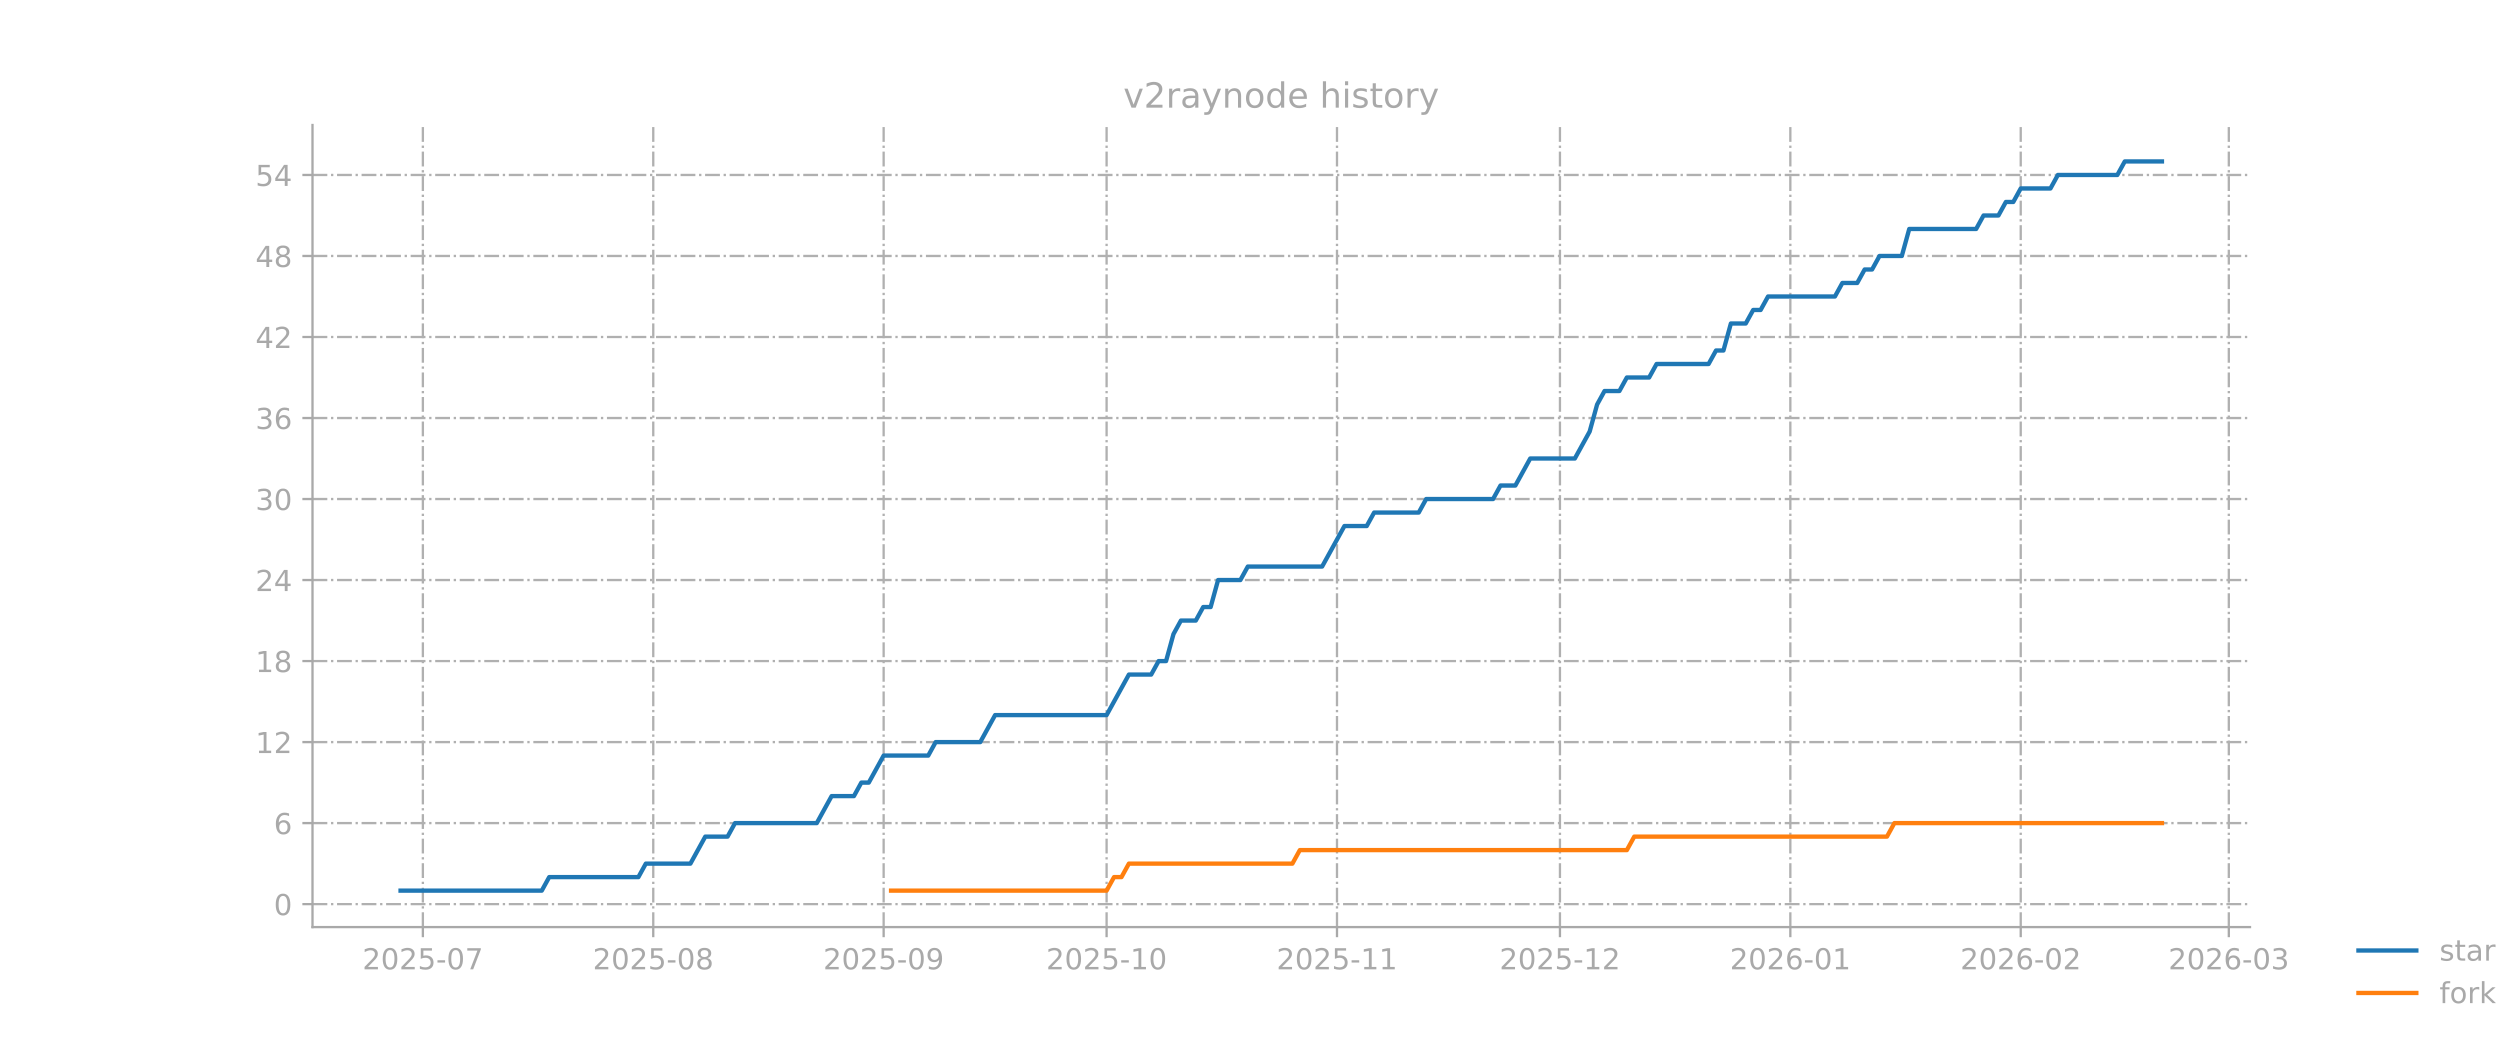
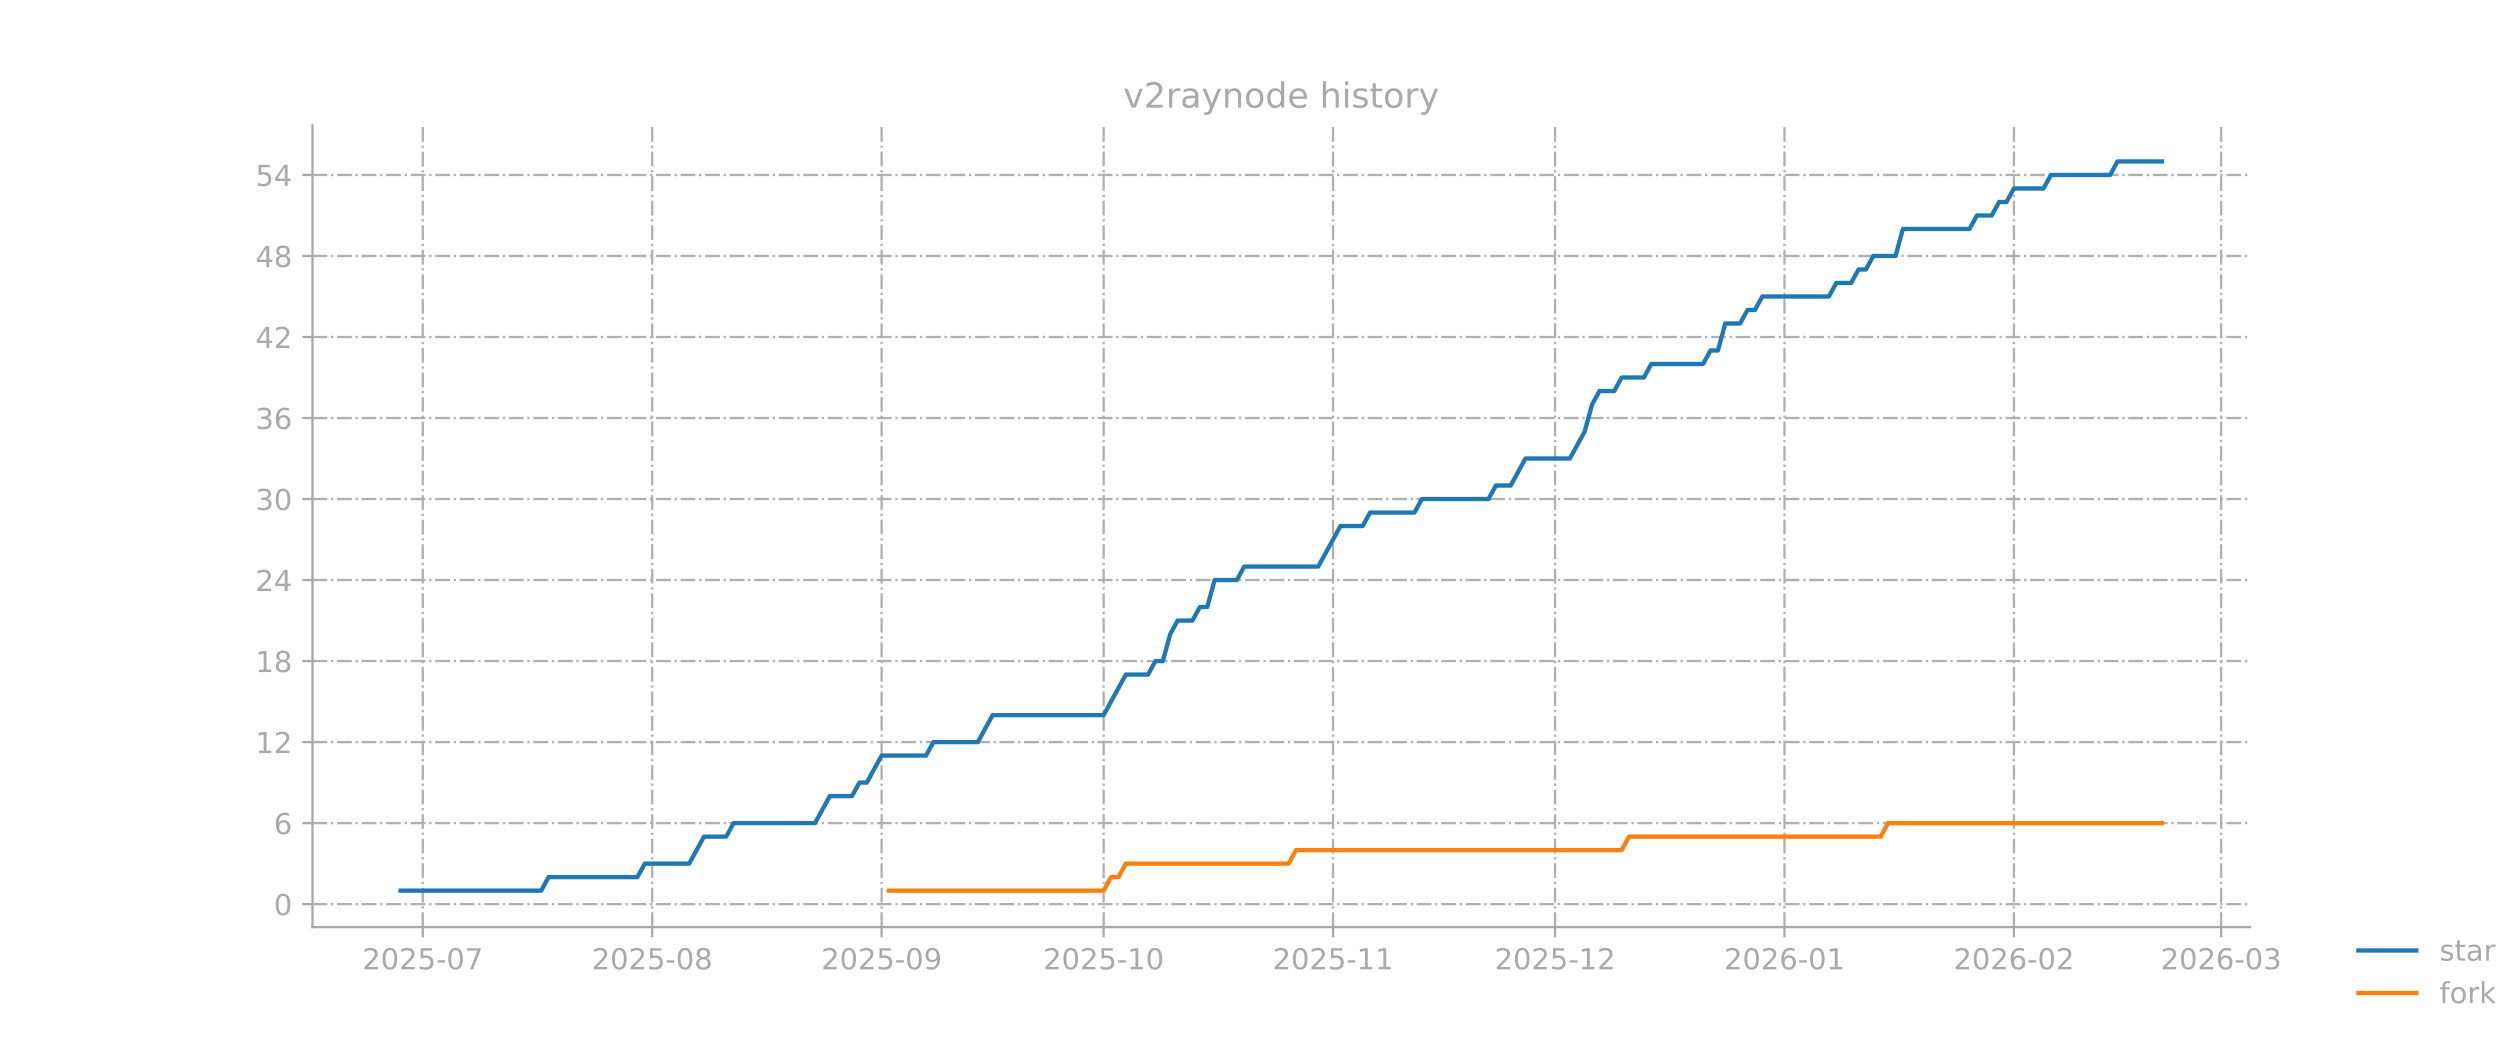
<svg xmlns="http://www.w3.org/2000/svg" xmlns:xlink="http://www.w3.org/1999/xlink" width="864pt" height="360pt" viewBox="0 0 864 360" version="1.1">
  <defs>
    <style type="text/css">*{stroke-linejoin: round; stroke-linecap: butt}</style>
  </defs>
  <g id="figure_1">
    <g id="patch_1">
      <path d="M 0 360  L 864 360  L 864 0  L 0 0  L 0 360  z " style="fill: none; opacity: 0" />
    </g>
    <g id="axes_1">
      <g id="patch_2">
        <path d="M 108 320.4  L 777.6 320.4  L 777.6 43.2  L 108 43.2  L 108 320.4  z " style="fill: none; opacity: 0" />
      </g>
      <g id="matplotlib.axis_1">
        <g id="xtick_1">
          <g id="line2d_1">
-             <path d="M 146.142 320.4  L 146.142 43.2  " clip-path="url(#p857552159d)" style="fill: none; stroke-dasharray: 5.12,1.28,0.8,1.28; stroke-dashoffset: 0; stroke: #b0b0b0; stroke-width: 0.8" />
+             <path d="M 146.109 320.4  L 146.109 43.2  " clip-path="url(#p5c8743e443)" style="fill: none; stroke-dasharray: 5.12,1.28,0.8,1.28; stroke-dashoffset: 0; stroke: #b0b0b0; stroke-width: 0.8" />
          </g>
          <g id="line2d_2">
            <defs>
-               <path id="m9327b1fd48" d="M 0 0  L 0 3.5  " style="stroke: #a9a9a9; stroke-width: 0.8" />
+               <path id="mbbbbe52bb6" d="M 0 0  L 0 3.5  " style="stroke: #a9a9a9; stroke-width: 0.8" />
            </defs>
            <g>
-               <use xlink:href="#m9327b1fd48" x="146.142" y="320.4" style="fill: #a9a9a9; stroke: #a9a9a9; stroke-width: 0.8" />
+               <use xlink:href="#mbbbbe52bb6" x="146.109" y="320.4" style="fill: #a9a9a9; stroke: #a9a9a9; stroke-width: 0.8" />
            </g>
          </g>
          <g id="text_1">
-             <g style="fill: #a9a9a9" transform="translate(125.2504 334.9984) scale(0.1 -0.1)">
+             <g style="fill: #a9a9a9" transform="translate(125.218 334.9984) scale(0.1 -0.1)">
              <defs>
                <path id="DejaVuSans-32" d="M 1228 531  L 3431 531  L 3431 0  L 469 0  L 469 531  Q 828 903 1448 1529  Q 2069 2156 2228 2338  Q 2531 2678 2651 2914  Q 2772 3150 2772 3378  Q 2772 3750 2511 3984  Q 2250 4219 1831 4219  Q 1534 4219 1204 4116  Q 875 4013 500 3803  L 500 4441  Q 881 4594 1212 4672  Q 1544 4750 1819 4750  Q 2544 4750 2975 4387  Q 3406 4025 3406 3419  Q 3406 3131 3298 2873  Q 3191 2616 2906 2266  Q 2828 2175 2409 1742  Q 1991 1309 1228 531  z " transform="scale(0.015625)" />
                <path id="DejaVuSans-30" d="M 2034 4250  Q 1547 4250 1301 3770  Q 1056 3291 1056 2328  Q 1056 1369 1301 889  Q 1547 409 2034 409  Q 2525 409 2770 889  Q 3016 1369 3016 2328  Q 3016 3291 2770 3770  Q 2525 4250 2034 4250  z M 2034 4750  Q 2819 4750 3233 4129  Q 3647 3509 3647 2328  Q 3647 1150 3233 529  Q 2819 -91 2034 -91  Q 1250 -91 836 529  Q 422 1150 422 2328  Q 422 3509 836 4129  Q 1250 4750 2034 4750  z " transform="scale(0.015625)" />
                <path id="DejaVuSans-35" d="M 691 4666  L 3169 4666  L 3169 4134  L 1269 4134  L 1269 2991  Q 1406 3038 1543 3061  Q 1681 3084 1819 3084  Q 2600 3084 3056 2656  Q 3513 2228 3513 1497  Q 3513 744 3044 326  Q 2575 -91 1722 -91  Q 1428 -91 1123 -41  Q 819 9 494 109  L 494 744  Q 775 591 1075 516  Q 1375 441 1709 441  Q 2250 441 2565 725  Q 2881 1009 2881 1497  Q 2881 1984 2565 2268  Q 2250 2553 1709 2553  Q 1456 2553 1204 2497  Q 953 2441 691 2322  L 691 4666  z " transform="scale(0.015625)" />
                <path id="DejaVuSans-2d" d="M 313 2009  L 1997 2009  L 1997 1497  L 313 1497  L 313 2009  z " transform="scale(0.015625)" />
                <path id="DejaVuSans-37" d="M 525 4666  L 3525 4666  L 3525 4397  L 1831 0  L 1172 0  L 2766 4134  L 525 4134  L 525 4666  z " transform="scale(0.015625)" />
              </defs>
              <use xlink:href="#DejaVuSans-32" />
              <use xlink:href="#DejaVuSans-30" transform="translate(63.62305 0)" />
              <use xlink:href="#DejaVuSans-32" transform="translate(127.2461 0)" />
              <use xlink:href="#DejaVuSans-35" transform="translate(190.8691 0)" />
              <use xlink:href="#DejaVuSans-2d" transform="translate(254.4922 0)" />
              <use xlink:href="#DejaVuSans-30" transform="translate(290.5762 0)" />
              <use xlink:href="#DejaVuSans-37" transform="translate(354.1992 0)" />
            </g>
          </g>
        </g>
        <g id="xtick_2">
          <g id="line2d_3">
-             <path d="M 225.764 320.4  L 225.764 43.2  " clip-path="url(#p857552159d)" style="fill: none; stroke-dasharray: 5.12,1.28,0.8,1.28; stroke-dashoffset: 0; stroke: #b0b0b0; stroke-width: 0.8" />
+             <path d="M 225.397 320.4  L 225.397 43.2  " clip-path="url(#p5c8743e443)" style="fill: none; stroke-dasharray: 5.12,1.28,0.8,1.28; stroke-dashoffset: 0; stroke: #b0b0b0; stroke-width: 0.8" />
          </g>
          <g id="line2d_4">
            <g>
-               <use xlink:href="#m9327b1fd48" x="225.764" y="320.4" style="fill: #a9a9a9; stroke: #a9a9a9; stroke-width: 0.8" />
+               <use xlink:href="#mbbbbe52bb6" x="225.397" y="320.4" style="fill: #a9a9a9; stroke: #a9a9a9; stroke-width: 0.8" />
            </g>
          </g>
          <g id="text_2">
-             <g style="fill: #a9a9a9" transform="translate(204.8729 334.9984) scale(0.1 -0.1)">
+             <g style="fill: #a9a9a9" transform="translate(204.506 334.9984) scale(0.1 -0.1)">
              <defs>
                <path id="DejaVuSans-38" d="M 2034 2216  Q 1584 2216 1326 1975  Q 1069 1734 1069 1313  Q 1069 891 1326 650  Q 1584 409 2034 409  Q 2484 409 2743 651  Q 3003 894 3003 1313  Q 3003 1734 2745 1975  Q 2488 2216 2034 2216  z M 1403 2484  Q 997 2584 770 2862  Q 544 3141 544 3541  Q 544 4100 942 4425  Q 1341 4750 2034 4750  Q 2731 4750 3128 4425  Q 3525 4100 3525 3541  Q 3525 3141 3298 2862  Q 3072 2584 2669 2484  Q 3125 2378 3379 2068  Q 3634 1759 3634 1313  Q 3634 634 3220 271  Q 2806 -91 2034 -91  Q 1263 -91 848 271  Q 434 634 434 1313  Q 434 1759 690 2068  Q 947 2378 1403 2484  z M 1172 3481  Q 1172 3119 1398 2916  Q 1625 2713 2034 2713  Q 2441 2713 2670 2916  Q 2900 3119 2900 3481  Q 2900 3844 2670 4047  Q 2441 4250 2034 4250  Q 1625 4250 1398 4047  Q 1172 3844 1172 3481  z " transform="scale(0.015625)" />
              </defs>
              <use xlink:href="#DejaVuSans-32" />
              <use xlink:href="#DejaVuSans-30" transform="translate(63.62305 0)" />
              <use xlink:href="#DejaVuSans-32" transform="translate(127.2461 0)" />
              <use xlink:href="#DejaVuSans-35" transform="translate(190.8691 0)" />
              <use xlink:href="#DejaVuSans-2d" transform="translate(254.4922 0)" />
              <use xlink:href="#DejaVuSans-30" transform="translate(290.5762 0)" />
              <use xlink:href="#DejaVuSans-38" transform="translate(354.1992 0)" />
            </g>
          </g>
        </g>
        <g id="xtick_3">
          <g id="line2d_5">
-             <path d="M 305.387 320.4  L 305.387 43.2  " clip-path="url(#p857552159d)" style="fill: none; stroke-dasharray: 5.12,1.28,0.8,1.28; stroke-dashoffset: 0; stroke: #b0b0b0; stroke-width: 0.8" />
+             <path d="M 304.685 320.4  L 304.685 43.2  " clip-path="url(#p5c8743e443)" style="fill: none; stroke-dasharray: 5.12,1.28,0.8,1.28; stroke-dashoffset: 0; stroke: #b0b0b0; stroke-width: 0.8" />
          </g>
          <g id="line2d_6">
            <g>
-               <use xlink:href="#m9327b1fd48" x="305.387" y="320.4" style="fill: #a9a9a9; stroke: #a9a9a9; stroke-width: 0.8" />
+               <use xlink:href="#mbbbbe52bb6" x="304.685" y="320.4" style="fill: #a9a9a9; stroke: #a9a9a9; stroke-width: 0.8" />
            </g>
          </g>
          <g id="text_3">
-             <g style="fill: #a9a9a9" transform="translate(284.4955 334.9984) scale(0.1 -0.1)">
+             <g style="fill: #a9a9a9" transform="translate(283.794 334.9984) scale(0.1 -0.1)">
              <defs>
                <path id="DejaVuSans-39" d="M 703 97  L 703 672  Q 941 559 1184 500  Q 1428 441 1663 441  Q 2288 441 2617 861  Q 2947 1281 2994 2138  Q 2813 1869 2534 1725  Q 2256 1581 1919 1581  Q 1219 1581 811 2004  Q 403 2428 403 3163  Q 403 3881 828 4315  Q 1253 4750 1959 4750  Q 2769 4750 3195 4129  Q 3622 3509 3622 2328  Q 3622 1225 3098 567  Q 2575 -91 1691 -91  Q 1453 -91 1209 -44  Q 966 3 703 97  z M 1959 2075  Q 2384 2075 2632 2365  Q 2881 2656 2881 3163  Q 2881 3666 2632 3958  Q 2384 4250 1959 4250  Q 1534 4250 1286 3958  Q 1038 3666 1038 3163  Q 1038 2656 1286 2365  Q 1534 2075 1959 2075  z " transform="scale(0.015625)" />
              </defs>
              <use xlink:href="#DejaVuSans-32" />
              <use xlink:href="#DejaVuSans-30" transform="translate(63.62305 0)" />
              <use xlink:href="#DejaVuSans-32" transform="translate(127.2461 0)" />
              <use xlink:href="#DejaVuSans-35" transform="translate(190.8691 0)" />
              <use xlink:href="#DejaVuSans-2d" transform="translate(254.4922 0)" />
              <use xlink:href="#DejaVuSans-30" transform="translate(290.5762 0)" />
              <use xlink:href="#DejaVuSans-39" transform="translate(354.1992 0)" />
            </g>
          </g>
        </g>
        <g id="xtick_4">
          <g id="line2d_7">
-             <path d="M 382.441 320.4  L 382.441 43.2  " clip-path="url(#p857552159d)" style="fill: none; stroke-dasharray: 5.12,1.28,0.8,1.28; stroke-dashoffset: 0; stroke: #b0b0b0; stroke-width: 0.8" />
+             <path d="M 381.416 320.4  L 381.416 43.2  " clip-path="url(#p5c8743e443)" style="fill: none; stroke-dasharray: 5.12,1.28,0.8,1.28; stroke-dashoffset: 0; stroke: #b0b0b0; stroke-width: 0.8" />
          </g>
          <g id="line2d_8">
            <g>
-               <use xlink:href="#m9327b1fd48" x="382.441" y="320.4" style="fill: #a9a9a9; stroke: #a9a9a9; stroke-width: 0.8" />
+               <use xlink:href="#mbbbbe52bb6" x="381.416" y="320.4" style="fill: #a9a9a9; stroke: #a9a9a9; stroke-width: 0.8" />
            </g>
          </g>
          <g id="text_4">
-             <g style="fill: #a9a9a9" transform="translate(361.5496 334.9984) scale(0.1 -0.1)">
+             <g style="fill: #a9a9a9" transform="translate(360.5243 334.9984) scale(0.1 -0.1)">
              <defs>
                <path id="DejaVuSans-31" d="M 794 531  L 1825 531  L 1825 4091  L 703 3866  L 703 4441  L 1819 4666  L 2450 4666  L 2450 531  L 3481 531  L 3481 0  L 794 0  L 794 531  z " transform="scale(0.015625)" />
              </defs>
              <use xlink:href="#DejaVuSans-32" />
              <use xlink:href="#DejaVuSans-30" transform="translate(63.62305 0)" />
              <use xlink:href="#DejaVuSans-32" transform="translate(127.2461 0)" />
              <use xlink:href="#DejaVuSans-35" transform="translate(190.8691 0)" />
              <use xlink:href="#DejaVuSans-2d" transform="translate(254.4922 0)" />
              <use xlink:href="#DejaVuSans-31" transform="translate(290.5762 0)" />
              <use xlink:href="#DejaVuSans-30" transform="translate(354.1992 0)" />
            </g>
          </g>
        </g>
        <g id="xtick_5">
          <g id="line2d_9">
-             <path d="M 462.064 320.4  L 462.064 43.2  " clip-path="url(#p857552159d)" style="fill: none; stroke-dasharray: 5.12,1.28,0.8,1.28; stroke-dashoffset: 0; stroke: #b0b0b0; stroke-width: 0.8" />
+             <path d="M 460.704 320.4  L 460.704 43.2  " clip-path="url(#p5c8743e443)" style="fill: none; stroke-dasharray: 5.12,1.28,0.8,1.28; stroke-dashoffset: 0; stroke: #b0b0b0; stroke-width: 0.8" />
          </g>
          <g id="line2d_10">
            <g>
-               <use xlink:href="#m9327b1fd48" x="462.064" y="320.4" style="fill: #a9a9a9; stroke: #a9a9a9; stroke-width: 0.8" />
+               <use xlink:href="#mbbbbe52bb6" x="460.704" y="320.4" style="fill: #a9a9a9; stroke: #a9a9a9; stroke-width: 0.8" />
            </g>
          </g>
          <g id="text_5">
-             <g style="fill: #a9a9a9" transform="translate(441.1721 334.9984) scale(0.1 -0.1)">
+             <g style="fill: #a9a9a9" transform="translate(439.8123 334.9984) scale(0.1 -0.1)">
              <use xlink:href="#DejaVuSans-32" />
              <use xlink:href="#DejaVuSans-30" transform="translate(63.62305 0)" />
              <use xlink:href="#DejaVuSans-32" transform="translate(127.2461 0)" />
              <use xlink:href="#DejaVuSans-35" transform="translate(190.8691 0)" />
              <use xlink:href="#DejaVuSans-2d" transform="translate(254.4922 0)" />
              <use xlink:href="#DejaVuSans-31" transform="translate(290.5762 0)" />
              <use xlink:href="#DejaVuSans-31" transform="translate(354.1992 0)" />
            </g>
          </g>
        </g>
        <g id="xtick_6">
          <g id="line2d_11">
-             <path d="M 539.118 320.4  L 539.118 43.2  " clip-path="url(#p857552159d)" style="fill: none; stroke-dasharray: 5.12,1.28,0.8,1.28; stroke-dashoffset: 0; stroke: #b0b0b0; stroke-width: 0.8" />
+             <path d="M 537.434 320.4  L 537.434 43.2  " clip-path="url(#p5c8743e443)" style="fill: none; stroke-dasharray: 5.12,1.28,0.8,1.28; stroke-dashoffset: 0; stroke: #b0b0b0; stroke-width: 0.8" />
          </g>
          <g id="line2d_12">
            <g>
-               <use xlink:href="#m9327b1fd48" x="539.118" y="320.4" style="fill: #a9a9a9; stroke: #a9a9a9; stroke-width: 0.8" />
+               <use xlink:href="#mbbbbe52bb6" x="537.434" y="320.4" style="fill: #a9a9a9; stroke: #a9a9a9; stroke-width: 0.8" />
            </g>
          </g>
          <g id="text_6">
-             <g style="fill: #a9a9a9" transform="translate(518.2262 334.9984) scale(0.1 -0.1)">
+             <g style="fill: #a9a9a9" transform="translate(516.5427 334.9984) scale(0.1 -0.1)">
              <use xlink:href="#DejaVuSans-32" />
              <use xlink:href="#DejaVuSans-30" transform="translate(63.62305 0)" />
              <use xlink:href="#DejaVuSans-32" transform="translate(127.2461 0)" />
              <use xlink:href="#DejaVuSans-35" transform="translate(190.8691 0)" />
              <use xlink:href="#DejaVuSans-2d" transform="translate(254.4922 0)" />
              <use xlink:href="#DejaVuSans-31" transform="translate(290.5762 0)" />
              <use xlink:href="#DejaVuSans-32" transform="translate(354.1992 0)" />
            </g>
          </g>
        </g>
        <g id="xtick_7">
          <g id="line2d_13">
-             <path d="M 618.74 320.4  L 618.74 43.2  " clip-path="url(#p857552159d)" style="fill: none; stroke-dasharray: 5.12,1.28,0.8,1.28; stroke-dashoffset: 0; stroke: #b0b0b0; stroke-width: 0.8" />
+             <path d="M 616.722 320.4  L 616.722 43.2  " clip-path="url(#p5c8743e443)" style="fill: none; stroke-dasharray: 5.12,1.28,0.8,1.28; stroke-dashoffset: 0; stroke: #b0b0b0; stroke-width: 0.8" />
          </g>
          <g id="line2d_14">
            <g>
-               <use xlink:href="#m9327b1fd48" x="618.74" y="320.4" style="fill: #a9a9a9; stroke: #a9a9a9; stroke-width: 0.8" />
+               <use xlink:href="#mbbbbe52bb6" x="616.722" y="320.4" style="fill: #a9a9a9; stroke: #a9a9a9; stroke-width: 0.8" />
            </g>
          </g>
          <g id="text_7">
-             <g style="fill: #a9a9a9" transform="translate(597.8488 334.9984) scale(0.1 -0.1)">
+             <g style="fill: #a9a9a9" transform="translate(595.8307 334.9984) scale(0.1 -0.1)">
              <defs>
                <path id="DejaVuSans-36" d="M 2113 2584  Q 1688 2584 1439 2293  Q 1191 2003 1191 1497  Q 1191 994 1439 701  Q 1688 409 2113 409  Q 2538 409 2786 701  Q 3034 994 3034 1497  Q 3034 2003 2786 2293  Q 2538 2584 2113 2584  z M 3366 4563  L 3366 3988  Q 3128 4100 2886 4159  Q 2644 4219 2406 4219  Q 1781 4219 1451 3797  Q 1122 3375 1075 2522  Q 1259 2794 1537 2939  Q 1816 3084 2150 3084  Q 2853 3084 3261 2657  Q 3669 2231 3669 1497  Q 3669 778 3244 343  Q 2819 -91 2113 -91  Q 1303 -91 875 529  Q 447 1150 447 2328  Q 447 3434 972 4092  Q 1497 4750 2381 4750  Q 2619 4750 2861 4703  Q 3103 4656 3366 4563  z " transform="scale(0.015625)" />
              </defs>
              <use xlink:href="#DejaVuSans-32" />
              <use xlink:href="#DejaVuSans-30" transform="translate(63.62305 0)" />
              <use xlink:href="#DejaVuSans-32" transform="translate(127.2461 0)" />
              <use xlink:href="#DejaVuSans-36" transform="translate(190.8691 0)" />
              <use xlink:href="#DejaVuSans-2d" transform="translate(254.4922 0)" />
              <use xlink:href="#DejaVuSans-30" transform="translate(290.5762 0)" />
              <use xlink:href="#DejaVuSans-31" transform="translate(354.1992 0)" />
            </g>
          </g>
        </g>
        <g id="xtick_8">
          <g id="line2d_15">
-             <path d="M 698.363 320.4  L 698.363 43.2  " clip-path="url(#p857552159d)" style="fill: none; stroke-dasharray: 5.12,1.28,0.8,1.28; stroke-dashoffset: 0; stroke: #b0b0b0; stroke-width: 0.8" />
+             <path d="M 696.01 320.4  L 696.01 43.2  " clip-path="url(#p5c8743e443)" style="fill: none; stroke-dasharray: 5.12,1.28,0.8,1.28; stroke-dashoffset: 0; stroke: #b0b0b0; stroke-width: 0.8" />
          </g>
          <g id="line2d_16">
            <g>
-               <use xlink:href="#m9327b1fd48" x="698.363" y="320.4" style="fill: #a9a9a9; stroke: #a9a9a9; stroke-width: 0.8" />
+               <use xlink:href="#mbbbbe52bb6" x="696.01" y="320.4" style="fill: #a9a9a9; stroke: #a9a9a9; stroke-width: 0.8" />
            </g>
          </g>
          <g id="text_8">
-             <g style="fill: #a9a9a9" transform="translate(677.4713 334.9984) scale(0.1 -0.1)">
+             <g style="fill: #a9a9a9" transform="translate(675.1187 334.9984) scale(0.1 -0.1)">
              <use xlink:href="#DejaVuSans-32" />
              <use xlink:href="#DejaVuSans-30" transform="translate(63.62305 0)" />
              <use xlink:href="#DejaVuSans-32" transform="translate(127.2461 0)" />
              <use xlink:href="#DejaVuSans-36" transform="translate(190.8691 0)" />
              <use xlink:href="#DejaVuSans-2d" transform="translate(254.4922 0)" />
              <use xlink:href="#DejaVuSans-30" transform="translate(290.5762 0)" />
              <use xlink:href="#DejaVuSans-32" transform="translate(354.1992 0)" />
            </g>
          </g>
        </g>
        <g id="xtick_9">
          <g id="line2d_17">
-             <path d="M 770.28 320.4  L 770.28 43.2  " clip-path="url(#p857552159d)" style="fill: none; stroke-dasharray: 5.12,1.28,0.8,1.28; stroke-dashoffset: 0; stroke: #b0b0b0; stroke-width: 0.8" />
+             <path d="M 767.625 320.4  L 767.625 43.2  " clip-path="url(#p5c8743e443)" style="fill: none; stroke-dasharray: 5.12,1.28,0.8,1.28; stroke-dashoffset: 0; stroke: #b0b0b0; stroke-width: 0.8" />
          </g>
          <g id="line2d_18">
            <g>
-               <use xlink:href="#m9327b1fd48" x="770.28" y="320.4" style="fill: #a9a9a9; stroke: #a9a9a9; stroke-width: 0.8" />
+               <use xlink:href="#mbbbbe52bb6" x="767.625" y="320.4" style="fill: #a9a9a9; stroke: #a9a9a9; stroke-width: 0.8" />
            </g>
          </g>
          <g id="text_9">
-             <g style="fill: #a9a9a9" transform="translate(749.3885 334.9984) scale(0.1 -0.1)">
+             <g style="fill: #a9a9a9" transform="translate(746.7337 334.9984) scale(0.1 -0.1)">
              <defs>
                <path id="DejaVuSans-33" d="M 2597 2516  Q 3050 2419 3304 2112  Q 3559 1806 3559 1356  Q 3559 666 3084 287  Q 2609 -91 1734 -91  Q 1441 -91 1130 -33  Q 819 25 488 141  L 488 750  Q 750 597 1062 519  Q 1375 441 1716 441  Q 2309 441 2620 675  Q 2931 909 2931 1356  Q 2931 1769 2642 2001  Q 2353 2234 1838 2234  L 1294 2234  L 1294 2753  L 1863 2753  Q 2328 2753 2575 2939  Q 2822 3125 2822 3475  Q 2822 3834 2567 4026  Q 2313 4219 1838 4219  Q 1578 4219 1281 4162  Q 984 4106 628 3988  L 628 4550  Q 988 4650 1302 4700  Q 1616 4750 1894 4750  Q 2613 4750 3031 4423  Q 3450 4097 3450 3541  Q 3450 3153 3228 2886  Q 3006 2619 2597 2516  z " transform="scale(0.015625)" />
              </defs>
              <use xlink:href="#DejaVuSans-32" />
              <use xlink:href="#DejaVuSans-30" transform="translate(63.62305 0)" />
              <use xlink:href="#DejaVuSans-32" transform="translate(127.2461 0)" />
              <use xlink:href="#DejaVuSans-36" transform="translate(190.8691 0)" />
              <use xlink:href="#DejaVuSans-2d" transform="translate(254.4922 0)" />
              <use xlink:href="#DejaVuSans-30" transform="translate(290.5762 0)" />
              <use xlink:href="#DejaVuSans-33" transform="translate(354.1992 0)" />
            </g>
          </g>
        </g>
      </g>
      <g id="matplotlib.axis_2">
        <g id="ytick_1">
          <g id="line2d_19">
-             <path d="M 108 312.467  L 777.6 312.467  " clip-path="url(#p857552159d)" style="fill: none; stroke-dasharray: 5.12,1.28,0.8,1.28; stroke-dashoffset: 0; stroke: #b0b0b0; stroke-width: 0.8" />
+             <path d="M 108 312.467  L 777.6 312.467  " clip-path="url(#p5c8743e443)" style="fill: none; stroke-dasharray: 5.12,1.28,0.8,1.28; stroke-dashoffset: 0; stroke: #b0b0b0; stroke-width: 0.8" />
          </g>
          <g id="line2d_20">
            <defs>
-               <path id="me045771d23" d="M 0 0  L -3.5 0  " style="stroke: #a9a9a9; stroke-width: 0.8" />
+               <path id="m94209ef2e8" d="M 0 0  L -3.5 0  " style="stroke: #a9a9a9; stroke-width: 0.8" />
            </defs>
            <g>
-               <use xlink:href="#me045771d23" x="108" y="312.467" style="fill: #a9a9a9; stroke: #a9a9a9; stroke-width: 0.8" />
+               <use xlink:href="#m94209ef2e8" x="108" y="312.467" style="fill: #a9a9a9; stroke: #a9a9a9; stroke-width: 0.8" />
            </g>
          </g>
          <g id="text_10">
            <g style="fill: #a9a9a9" transform="translate(94.6375 316.2659) scale(0.1 -0.1)">
              <use xlink:href="#DejaVuSans-30" />
            </g>
          </g>
        </g>
        <g id="ytick_2">
          <g id="line2d_21">
-             <path d="M 108 284.467  L 777.6 284.467  " clip-path="url(#p857552159d)" style="fill: none; stroke-dasharray: 5.12,1.28,0.8,1.28; stroke-dashoffset: 0; stroke: #b0b0b0; stroke-width: 0.8" />
+             <path d="M 108 284.467  L 777.6 284.467  " clip-path="url(#p5c8743e443)" style="fill: none; stroke-dasharray: 5.12,1.28,0.8,1.28; stroke-dashoffset: 0; stroke: #b0b0b0; stroke-width: 0.8" />
          </g>
          <g id="line2d_22">
            <g>
-               <use xlink:href="#me045771d23" x="108" y="284.467" style="fill: #a9a9a9; stroke: #a9a9a9; stroke-width: 0.8" />
+               <use xlink:href="#m94209ef2e8" x="108" y="284.467" style="fill: #a9a9a9; stroke: #a9a9a9; stroke-width: 0.8" />
            </g>
          </g>
          <g id="text_11">
            <g style="fill: #a9a9a9" transform="translate(94.6375 288.2659) scale(0.1 -0.1)">
              <use xlink:href="#DejaVuSans-36" />
            </g>
          </g>
        </g>
        <g id="ytick_3">
          <g id="line2d_23">
-             <path d="M 108 256.467  L 777.6 256.467  " clip-path="url(#p857552159d)" style="fill: none; stroke-dasharray: 5.12,1.28,0.8,1.28; stroke-dashoffset: 0; stroke: #b0b0b0; stroke-width: 0.8" />
+             <path d="M 108 256.467  L 777.6 256.467  " clip-path="url(#p5c8743e443)" style="fill: none; stroke-dasharray: 5.12,1.28,0.8,1.28; stroke-dashoffset: 0; stroke: #b0b0b0; stroke-width: 0.8" />
          </g>
          <g id="line2d_24">
            <g>
-               <use xlink:href="#me045771d23" x="108" y="256.467" style="fill: #a9a9a9; stroke: #a9a9a9; stroke-width: 0.8" />
+               <use xlink:href="#m94209ef2e8" x="108" y="256.467" style="fill: #a9a9a9; stroke: #a9a9a9; stroke-width: 0.8" />
            </g>
          </g>
          <g id="text_12">
            <g style="fill: #a9a9a9" transform="translate(88.275 260.2659) scale(0.1 -0.1)">
              <use xlink:href="#DejaVuSans-31" />
              <use xlink:href="#DejaVuSans-32" transform="translate(63.62305 0)" />
            </g>
          </g>
        </g>
        <g id="ytick_4">
          <g id="line2d_25">
-             <path d="M 108 228.467  L 777.6 228.467  " clip-path="url(#p857552159d)" style="fill: none; stroke-dasharray: 5.12,1.28,0.8,1.28; stroke-dashoffset: 0; stroke: #b0b0b0; stroke-width: 0.8" />
+             <path d="M 108 228.467  L 777.6 228.467  " clip-path="url(#p5c8743e443)" style="fill: none; stroke-dasharray: 5.12,1.28,0.8,1.28; stroke-dashoffset: 0; stroke: #b0b0b0; stroke-width: 0.8" />
          </g>
          <g id="line2d_26">
            <g>
-               <use xlink:href="#me045771d23" x="108" y="228.467" style="fill: #a9a9a9; stroke: #a9a9a9; stroke-width: 0.8" />
+               <use xlink:href="#m94209ef2e8" x="108" y="228.467" style="fill: #a9a9a9; stroke: #a9a9a9; stroke-width: 0.8" />
            </g>
          </g>
          <g id="text_13">
            <g style="fill: #a9a9a9" transform="translate(88.275 232.2659) scale(0.1 -0.1)">
              <use xlink:href="#DejaVuSans-31" />
              <use xlink:href="#DejaVuSans-38" transform="translate(63.62305 0)" />
            </g>
          </g>
        </g>
        <g id="ytick_5">
          <g id="line2d_27">
-             <path d="M 108 200.467  L 777.6 200.467  " clip-path="url(#p857552159d)" style="fill: none; stroke-dasharray: 5.12,1.28,0.8,1.28; stroke-dashoffset: 0; stroke: #b0b0b0; stroke-width: 0.8" />
+             <path d="M 108 200.467  L 777.6 200.467  " clip-path="url(#p5c8743e443)" style="fill: none; stroke-dasharray: 5.12,1.28,0.8,1.28; stroke-dashoffset: 0; stroke: #b0b0b0; stroke-width: 0.8" />
          </g>
          <g id="line2d_28">
            <g>
-               <use xlink:href="#me045771d23" x="108" y="200.467" style="fill: #a9a9a9; stroke: #a9a9a9; stroke-width: 0.8" />
+               <use xlink:href="#m94209ef2e8" x="108" y="200.467" style="fill: #a9a9a9; stroke: #a9a9a9; stroke-width: 0.8" />
            </g>
          </g>
          <g id="text_14">
            <g style="fill: #a9a9a9" transform="translate(88.275 204.2659) scale(0.1 -0.1)">
              <defs>
                <path id="DejaVuSans-34" d="M 2419 4116  L 825 1625  L 2419 1625  L 2419 4116  z M 2253 4666  L 3047 4666  L 3047 1625  L 3713 1625  L 3713 1100  L 3047 1100  L 3047 0  L 2419 0  L 2419 1100  L 313 1100  L 313 1709  L 2253 4666  z " transform="scale(0.015625)" />
              </defs>
              <use xlink:href="#DejaVuSans-32" />
              <use xlink:href="#DejaVuSans-34" transform="translate(63.62305 0)" />
            </g>
          </g>
        </g>
        <g id="ytick_6">
          <g id="line2d_29">
-             <path d="M 108 172.467  L 777.6 172.467  " clip-path="url(#p857552159d)" style="fill: none; stroke-dasharray: 5.12,1.28,0.8,1.28; stroke-dashoffset: 0; stroke: #b0b0b0; stroke-width: 0.8" />
+             <path d="M 108 172.467  L 777.6 172.467  " clip-path="url(#p5c8743e443)" style="fill: none; stroke-dasharray: 5.12,1.28,0.8,1.28; stroke-dashoffset: 0; stroke: #b0b0b0; stroke-width: 0.8" />
          </g>
          <g id="line2d_30">
            <g>
-               <use xlink:href="#me045771d23" x="108" y="172.467" style="fill: #a9a9a9; stroke: #a9a9a9; stroke-width: 0.8" />
+               <use xlink:href="#m94209ef2e8" x="108" y="172.467" style="fill: #a9a9a9; stroke: #a9a9a9; stroke-width: 0.8" />
            </g>
          </g>
          <g id="text_15">
            <g style="fill: #a9a9a9" transform="translate(88.275 176.2659) scale(0.1 -0.1)">
              <use xlink:href="#DejaVuSans-33" />
              <use xlink:href="#DejaVuSans-30" transform="translate(63.62305 0)" />
            </g>
          </g>
        </g>
        <g id="ytick_7">
          <g id="line2d_31">
-             <path d="M 108 144.467  L 777.6 144.467  " clip-path="url(#p857552159d)" style="fill: none; stroke-dasharray: 5.12,1.28,0.8,1.28; stroke-dashoffset: 0; stroke: #b0b0b0; stroke-width: 0.8" />
+             <path d="M 108 144.467  L 777.6 144.467  " clip-path="url(#p5c8743e443)" style="fill: none; stroke-dasharray: 5.12,1.28,0.8,1.28; stroke-dashoffset: 0; stroke: #b0b0b0; stroke-width: 0.8" />
          </g>
          <g id="line2d_32">
            <g>
-               <use xlink:href="#me045771d23" x="108" y="144.467" style="fill: #a9a9a9; stroke: #a9a9a9; stroke-width: 0.8" />
+               <use xlink:href="#m94209ef2e8" x="108" y="144.467" style="fill: #a9a9a9; stroke: #a9a9a9; stroke-width: 0.8" />
            </g>
          </g>
          <g id="text_16">
            <g style="fill: #a9a9a9" transform="translate(88.275 148.2659) scale(0.1 -0.1)">
              <use xlink:href="#DejaVuSans-33" />
              <use xlink:href="#DejaVuSans-36" transform="translate(63.62305 0)" />
            </g>
          </g>
        </g>
        <g id="ytick_8">
          <g id="line2d_33">
-             <path d="M 108 116.467  L 777.6 116.467  " clip-path="url(#p857552159d)" style="fill: none; stroke-dasharray: 5.12,1.28,0.8,1.28; stroke-dashoffset: 0; stroke: #b0b0b0; stroke-width: 0.8" />
+             <path d="M 108 116.467  L 777.6 116.467  " clip-path="url(#p5c8743e443)" style="fill: none; stroke-dasharray: 5.12,1.28,0.8,1.28; stroke-dashoffset: 0; stroke: #b0b0b0; stroke-width: 0.8" />
          </g>
          <g id="line2d_34">
            <g>
-               <use xlink:href="#me045771d23" x="108" y="116.467" style="fill: #a9a9a9; stroke: #a9a9a9; stroke-width: 0.8" />
+               <use xlink:href="#m94209ef2e8" x="108" y="116.467" style="fill: #a9a9a9; stroke: #a9a9a9; stroke-width: 0.8" />
            </g>
          </g>
          <g id="text_17">
            <g style="fill: #a9a9a9" transform="translate(88.275 120.2659) scale(0.1 -0.1)">
              <use xlink:href="#DejaVuSans-34" />
              <use xlink:href="#DejaVuSans-32" transform="translate(63.62305 0)" />
            </g>
          </g>
        </g>
        <g id="ytick_9">
          <g id="line2d_35">
-             <path d="M 108 88.467  L 777.6 88.467  " clip-path="url(#p857552159d)" style="fill: none; stroke-dasharray: 5.12,1.28,0.8,1.28; stroke-dashoffset: 0; stroke: #b0b0b0; stroke-width: 0.8" />
+             <path d="M 108 88.467  L 777.6 88.467  " clip-path="url(#p5c8743e443)" style="fill: none; stroke-dasharray: 5.12,1.28,0.8,1.28; stroke-dashoffset: 0; stroke: #b0b0b0; stroke-width: 0.8" />
          </g>
          <g id="line2d_36">
            <g>
-               <use xlink:href="#me045771d23" x="108" y="88.467" style="fill: #a9a9a9; stroke: #a9a9a9; stroke-width: 0.8" />
+               <use xlink:href="#m94209ef2e8" x="108" y="88.467" style="fill: #a9a9a9; stroke: #a9a9a9; stroke-width: 0.8" />
            </g>
          </g>
          <g id="text_18">
            <g style="fill: #a9a9a9" transform="translate(88.275 92.26588) scale(0.1 -0.1)">
              <use xlink:href="#DejaVuSans-34" />
              <use xlink:href="#DejaVuSans-38" transform="translate(63.62305 0)" />
            </g>
          </g>
        </g>
        <g id="ytick_10">
          <g id="line2d_37">
-             <path d="M 108 60.467  L 777.6 60.467  " clip-path="url(#p857552159d)" style="fill: none; stroke-dasharray: 5.12,1.28,0.8,1.28; stroke-dashoffset: 0; stroke: #b0b0b0; stroke-width: 0.8" />
+             <path d="M 108 60.467  L 777.6 60.467  " clip-path="url(#p5c8743e443)" style="fill: none; stroke-dasharray: 5.12,1.28,0.8,1.28; stroke-dashoffset: 0; stroke: #b0b0b0; stroke-width: 0.8" />
          </g>
          <g id="line2d_38">
            <g>
-               <use xlink:href="#me045771d23" x="108" y="60.467" style="fill: #a9a9a9; stroke: #a9a9a9; stroke-width: 0.8" />
+               <use xlink:href="#m94209ef2e8" x="108" y="60.467" style="fill: #a9a9a9; stroke: #a9a9a9; stroke-width: 0.8" />
            </g>
          </g>
          <g id="text_19">
            <g style="fill: #a9a9a9" transform="translate(88.275 64.26588) scale(0.1 -0.1)">
              <use xlink:href="#DejaVuSans-35" />
              <use xlink:href="#DejaVuSans-34" transform="translate(63.62305 0)" />
            </g>
          </g>
        </g>
      </g>
      <g id="line2d_39">
-         <path d="M 138.436 307.8  L 187.237 307.8  L 189.806 303.133  L 220.627 303.133  L 223.196 298.467  L 238.607 298.467  L 243.744 289.133  L 251.449 289.133  L 254.017 284.467  L 282.271 284.467  L 287.408 275.133  L 295.113 275.133  L 297.681 270.467  L 300.25 270.467  L 305.387 261.133  L 320.798 261.133  L 323.366 256.467  L 338.777 256.467  L 343.914 247.133  L 382.441 247.133  L 390.146 233.133  L 397.852 233.133  L 400.42 228.467  L 402.989 228.467  L 405.557 219.133  L 408.126 214.467  L 413.263 214.467  L 415.831 209.8  L 418.4 209.8  L 420.968 200.467  L 428.673 200.467  L 431.242 195.8  L 456.927 195.8  L 464.632 181.8  L 472.337 181.8  L 474.906 177.133  L 490.317 177.133  L 492.885 172.467  L 516.001 172.467  L 518.57 167.8  L 523.707 167.8  L 528.844 158.467  L 544.255 158.467  L 549.391 149.133  L 551.96 139.8  L 554.528 135.133  L 559.665 135.133  L 562.234 130.467  L 569.939 130.467  L 572.508 125.8  L 590.487 125.8  L 593.055 121.133  L 595.624 121.133  L 598.192 111.8  L 603.329 111.8  L 605.898 107.133  L 608.466 107.133  L 611.035 102.467  L 634.151 102.467  L 636.719 97.8  L 641.856 97.8  L 644.425 93.133  L 646.993 93.133  L 649.562 88.467  L 657.267 88.467  L 659.836 79.133  L 682.952 79.133  L 685.52 74.467  L 690.657 74.467  L 693.226 69.8  L 695.794 69.8  L 698.363 65.133  L 708.637 65.133  L 711.205 60.467  L 731.753 60.467  L 734.321 55.8  L 747.164 55.8  L 747.164 55.8  " clip-path="url(#p857552159d)" style="fill: none; stroke: #1f77b4; stroke-width: 1.5; stroke-linecap: square" />
+         <path d="M 138.436 307.8  L 187.032 307.8  L 189.59 303.133  L 220.282 303.133  L 222.84 298.467  L 238.186 298.467  L 243.301 289.133  L 250.974 289.133  L 253.532 284.467  L 281.666 284.467  L 286.782 275.133  L 294.455 275.133  L 297.012 270.467  L 299.57 270.467  L 304.685 261.133  L 320.031 261.133  L 322.589 256.467  L 337.935 256.467  L 343.051 247.133  L 381.416 247.133  L 389.089 233.133  L 396.762 233.133  L 399.319 228.467  L 401.877 228.467  L 404.435 219.133  L 406.993 214.467  L 412.108 214.467  L 414.666 209.8  L 417.223 209.8  L 419.781 200.467  L 427.454 200.467  L 430.012 195.8  L 455.588 195.8  L 463.261 181.8  L 470.934 181.8  L 473.492 177.133  L 488.838 177.133  L 491.396 172.467  L 514.415 172.467  L 516.973 167.8  L 522.088 167.8  L 527.203 158.467  L 542.549 158.467  L 547.665 149.133  L 550.222 139.8  L 552.78 135.133  L 557.895 135.133  L 560.453 130.467  L 568.126 130.467  L 570.684 125.8  L 588.588 125.8  L 591.145 121.133  L 593.703 121.133  L 596.261 111.8  L 601.376 111.8  L 603.934 107.133  L 606.491 107.133  L 609.049 102.467  L 632.068 102.467  L 634.626 97.8  L 639.741 97.8  L 642.299 93.133  L 644.857 93.133  L 647.414 88.467  L 655.087 88.467  L 657.645 79.133  L 680.664 79.133  L 683.222 74.467  L 688.337 74.467  L 690.895 69.8  L 693.452 69.8  L 696.01 65.133  L 706.241 65.133  L 708.798 60.467  L 729.26 60.467  L 731.818 55.8  L 747.164 55.8  L 747.164 55.8  " clip-path="url(#p5c8743e443)" style="fill: none; stroke: #1f77b4; stroke-width: 1.5; stroke-linecap: square" />
      </g>
      <g id="line2d_40">
-         <path d="M 307.955 307.8  L 382.441 307.8  L 385.009 303.133  L 387.578 303.133  L 390.146 298.467  L 446.653 298.467  L 449.221 293.8  L 562.234 293.8  L 564.802 289.133  L 652.13 289.133  L 654.699 284.467  L 747.164 284.467  L 747.164 284.467  " clip-path="url(#p857552159d)" style="fill: none; stroke: #ff7f0e; stroke-width: 1.5; stroke-linecap: square" />
+         <path d="M 307.243 307.8  L 381.416 307.8  L 383.973 303.133  L 386.531 303.133  L 389.089 298.467  L 445.358 298.467  L 447.915 293.8  L 560.453 293.8  L 563.011 289.133  L 649.972 289.133  L 652.53 284.467  L 747.164 284.467  L 747.164 284.467  " clip-path="url(#p5c8743e443)" style="fill: none; stroke: #ff7f0e; stroke-width: 1.5; stroke-linecap: square" />
      </g>
      <g id="patch_3">
        <path d="M 108 320.4  L 108 43.2  " style="fill: none; stroke: #a9a9a9; stroke-width: 0.8; stroke-linejoin: miter; stroke-linecap: square" />
      </g>
      <g id="patch_4">
        <path d="M 777.6 320.4  L 777.6 43.2  " style="fill: none" />
      </g>
      <g id="patch_5">
        <path d="M 108 320.4  L 777.6 320.4  " style="fill: none; stroke: #a9a9a9; stroke-width: 0.8; stroke-linejoin: miter; stroke-linecap: square" />
      </g>
      <g id="patch_6">
        <path d="M 108 43.2  L 777.6 43.2  " style="fill: none" />
      </g>
      <g id="text_20">
        <g style="fill: #a9a9a9" transform="translate(388.2188 37.2) scale(0.12 -0.12)">
          <defs>
            <path id="DejaVuSans-76" d="M 191 3500  L 800 3500  L 1894 563  L 2988 3500  L 3597 3500  L 2284 0  L 1503 0  L 191 3500  z " transform="scale(0.015625)" />
            <path id="DejaVuSans-72" d="M 2631 2963  Q 2534 3019 2420 3045  Q 2306 3072 2169 3072  Q 1681 3072 1420 2755  Q 1159 2438 1159 1844  L 1159 0  L 581 0  L 581 3500  L 1159 3500  L 1159 2956  Q 1341 3275 1631 3429  Q 1922 3584 2338 3584  Q 2397 3584 2469 3576  Q 2541 3569 2628 3553  L 2631 2963  z " transform="scale(0.015625)" />
            <path id="DejaVuSans-61" d="M 2194 1759  Q 1497 1759 1228 1600  Q 959 1441 959 1056  Q 959 750 1161 570  Q 1363 391 1709 391  Q 2188 391 2477 730  Q 2766 1069 2766 1631  L 2766 1759  L 2194 1759  z M 3341 1997  L 3341 0  L 2766 0  L 2766 531  Q 2569 213 2275 61  Q 1981 -91 1556 -91  Q 1019 -91 701 211  Q 384 513 384 1019  Q 384 1609 779 1909  Q 1175 2209 1959 2209  L 2766 2209  L 2766 2266  Q 2766 2663 2505 2880  Q 2244 3097 1772 3097  Q 1472 3097 1187 3025  Q 903 2953 641 2809  L 641 3341  Q 956 3463 1253 3523  Q 1550 3584 1831 3584  Q 2591 3584 2966 3190  Q 3341 2797 3341 1997  z " transform="scale(0.015625)" />
            <path id="DejaVuSans-79" d="M 2059 -325  Q 1816 -950 1584 -1140  Q 1353 -1331 966 -1331  L 506 -1331  L 506 -850  L 844 -850  Q 1081 -850 1212 -737  Q 1344 -625 1503 -206  L 1606 56  L 191 3500  L 800 3500  L 1894 763  L 2988 3500  L 3597 3500  L 2059 -325  z " transform="scale(0.015625)" />
            <path id="DejaVuSans-6e" d="M 3513 2113  L 3513 0  L 2938 0  L 2938 2094  Q 2938 2591 2744 2837  Q 2550 3084 2163 3084  Q 1697 3084 1428 2787  Q 1159 2491 1159 1978  L 1159 0  L 581 0  L 581 3500  L 1159 3500  L 1159 2956  Q 1366 3272 1645 3428  Q 1925 3584 2291 3584  Q 2894 3584 3203 3211  Q 3513 2838 3513 2113  z " transform="scale(0.015625)" />
            <path id="DejaVuSans-6f" d="M 1959 3097  Q 1497 3097 1228 2736  Q 959 2375 959 1747  Q 959 1119 1226 758  Q 1494 397 1959 397  Q 2419 397 2687 759  Q 2956 1122 2956 1747  Q 2956 2369 2687 2733  Q 2419 3097 1959 3097  z M 1959 3584  Q 2709 3584 3137 3096  Q 3566 2609 3566 1747  Q 3566 888 3137 398  Q 2709 -91 1959 -91  Q 1206 -91 779 398  Q 353 888 353 1747  Q 353 2609 779 3096  Q 1206 3584 1959 3584  z " transform="scale(0.015625)" />
            <path id="DejaVuSans-64" d="M 2906 2969  L 2906 4863  L 3481 4863  L 3481 0  L 2906 0  L 2906 525  Q 2725 213 2448 61  Q 2172 -91 1784 -91  Q 1150 -91 751 415  Q 353 922 353 1747  Q 353 2572 751 3078  Q 1150 3584 1784 3584  Q 2172 3584 2448 3432  Q 2725 3281 2906 2969  z M 947 1747  Q 947 1113 1208 752  Q 1469 391 1925 391  Q 2381 391 2643 752  Q 2906 1113 2906 1747  Q 2906 2381 2643 2742  Q 2381 3103 1925 3103  Q 1469 3103 1208 2742  Q 947 2381 947 1747  z " transform="scale(0.015625)" />
            <path id="DejaVuSans-65" d="M 3597 1894  L 3597 1613  L 953 1613  Q 991 1019 1311 708  Q 1631 397 2203 397  Q 2534 397 2845 478  Q 3156 559 3463 722  L 3463 178  Q 3153 47 2828 -22  Q 2503 -91 2169 -91  Q 1331 -91 842 396  Q 353 884 353 1716  Q 353 2575 817 3079  Q 1281 3584 2069 3584  Q 2775 3584 3186 3129  Q 3597 2675 3597 1894  z M 3022 2063  Q 3016 2534 2758 2815  Q 2500 3097 2075 3097  Q 1594 3097 1305 2825  Q 1016 2553 972 2059  L 3022 2063  z " transform="scale(0.015625)" />
            <path id="DejaVuSans-20" transform="scale(0.015625)" />
            <path id="DejaVuSans-68" d="M 3513 2113  L 3513 0  L 2938 0  L 2938 2094  Q 2938 2591 2744 2837  Q 2550 3084 2163 3084  Q 1697 3084 1428 2787  Q 1159 2491 1159 1978  L 1159 0  L 581 0  L 581 4863  L 1159 4863  L 1159 2956  Q 1366 3272 1645 3428  Q 1925 3584 2291 3584  Q 2894 3584 3203 3211  Q 3513 2838 3513 2113  z " transform="scale(0.015625)" />
            <path id="DejaVuSans-69" d="M 603 3500  L 1178 3500  L 1178 0  L 603 0  L 603 3500  z M 603 4863  L 1178 4863  L 1178 4134  L 603 4134  L 603 4863  z " transform="scale(0.015625)" />
            <path id="DejaVuSans-73" d="M 2834 3397  L 2834 2853  Q 2591 2978 2328 3040  Q 2066 3103 1784 3103  Q 1356 3103 1142 2972  Q 928 2841 928 2578  Q 928 2378 1081 2264  Q 1234 2150 1697 2047  L 1894 2003  Q 2506 1872 2764 1633  Q 3022 1394 3022 966  Q 3022 478 2636 193  Q 2250 -91 1575 -91  Q 1294 -91 989 -36  Q 684 19 347 128  L 347 722  Q 666 556 975 473  Q 1284 391 1588 391  Q 1994 391 2212 530  Q 2431 669 2431 922  Q 2431 1156 2273 1281  Q 2116 1406 1581 1522  L 1381 1569  Q 847 1681 609 1914  Q 372 2147 372 2553  Q 372 3047 722 3315  Q 1072 3584 1716 3584  Q 2034 3584 2315 3537  Q 2597 3491 2834 3397  z " transform="scale(0.015625)" />
            <path id="DejaVuSans-74" d="M 1172 4494  L 1172 3500  L 2356 3500  L 2356 3053  L 1172 3053  L 1172 1153  Q 1172 725 1289 603  Q 1406 481 1766 481  L 2356 481  L 2356 0  L 1766 0  Q 1100 0 847 248  Q 594 497 594 1153  L 594 3053  L 172 3053  L 172 3500  L 594 3500  L 594 4494  L 1172 4494  z " transform="scale(0.015625)" />
          </defs>
          <use xlink:href="#DejaVuSans-76" />
          <use xlink:href="#DejaVuSans-32" transform="translate(59.17969 0)" />
          <use xlink:href="#DejaVuSans-72" transform="translate(122.8027 0)" />
          <use xlink:href="#DejaVuSans-61" transform="translate(163.916 0)" />
          <use xlink:href="#DejaVuSans-79" transform="translate(225.1953 0)" />
          <use xlink:href="#DejaVuSans-6e" transform="translate(284.375 0)" />
          <use xlink:href="#DejaVuSans-6f" transform="translate(347.7539 0)" />
          <use xlink:href="#DejaVuSans-64" transform="translate(408.9355 0)" />
          <use xlink:href="#DejaVuSans-65" transform="translate(472.4121 0)" />
          <use xlink:href="#DejaVuSans-20" transform="translate(533.9355 0)" />
          <use xlink:href="#DejaVuSans-68" transform="translate(565.7227 0)" />
          <use xlink:href="#DejaVuSans-69" transform="translate(629.1016 0)" />
          <use xlink:href="#DejaVuSans-73" transform="translate(656.8848 0)" />
          <use xlink:href="#DejaVuSans-74" transform="translate(708.9844 0)" />
          <use xlink:href="#DejaVuSans-6f" transform="translate(748.1934 0)" />
          <use xlink:href="#DejaVuSans-72" transform="translate(809.375 0)" />
          <use xlink:href="#DejaVuSans-79" transform="translate(850.4883 0)" />
        </g>
      </g>
      <g id="legend_1">
        <g id="line2d_41">
          <path d="M 815.08 328.498  L 825.08 328.498  L 835.08 328.498  " style="fill: none; stroke: #1f77b4; stroke-width: 1.5; stroke-linecap: square" />
        </g>
        <g id="text_21">
          <g style="fill: #a9a9a9" transform="translate(843.08 331.9984) scale(0.1 -0.1)">
            <use xlink:href="#DejaVuSans-73" />
            <use xlink:href="#DejaVuSans-74" transform="translate(52.09961 0)" />
            <use xlink:href="#DejaVuSans-61" transform="translate(91.30859 0)" />
            <use xlink:href="#DejaVuSans-72" transform="translate(152.5879 0)" />
          </g>
        </g>
        <g id="line2d_42">
          <path d="M 815.08 343.177  L 825.08 343.177  L 835.08 343.177  " style="fill: none; stroke: #ff7f0e; stroke-width: 1.5; stroke-linecap: square" />
        </g>
        <g id="text_22">
          <g style="fill: #a9a9a9" transform="translate(843.08 346.6766) scale(0.1 -0.1)">
            <defs>
              <path id="DejaVuSans-66" d="M 2375 4863  L 2375 4384  L 1825 4384  Q 1516 4384 1395 4259  Q 1275 4134 1275 3809  L 1275 3500  L 2222 3500  L 2222 3053  L 1275 3053  L 1275 0  L 697 0  L 697 3053  L 147 3053  L 147 3500  L 697 3500  L 697 3744  Q 697 4328 969 4595  Q 1241 4863 1831 4863  L 2375 4863  z " transform="scale(0.015625)" />
              <path id="DejaVuSans-6b" d="M 581 4863  L 1159 4863  L 1159 1991  L 2875 3500  L 3609 3500  L 1753 1863  L 3688 0  L 2938 0  L 1159 1709  L 1159 0  L 581 0  L 581 4863  z " transform="scale(0.015625)" />
            </defs>
            <use xlink:href="#DejaVuSans-66" />
            <use xlink:href="#DejaVuSans-6f" transform="translate(35.20508 0)" />
            <use xlink:href="#DejaVuSans-72" transform="translate(96.38672 0)" />
            <use xlink:href="#DejaVuSans-6b" transform="translate(137.5 0)" />
          </g>
        </g>
      </g>
    </g>
  </g>
  <defs>
-     <clipPath id="p857552159d">
+     <clipPath id="p5c8743e443">
      <rect x="108" y="43.2" width="669.6" height="277.2" />
    </clipPath>
  </defs>
</svg>
